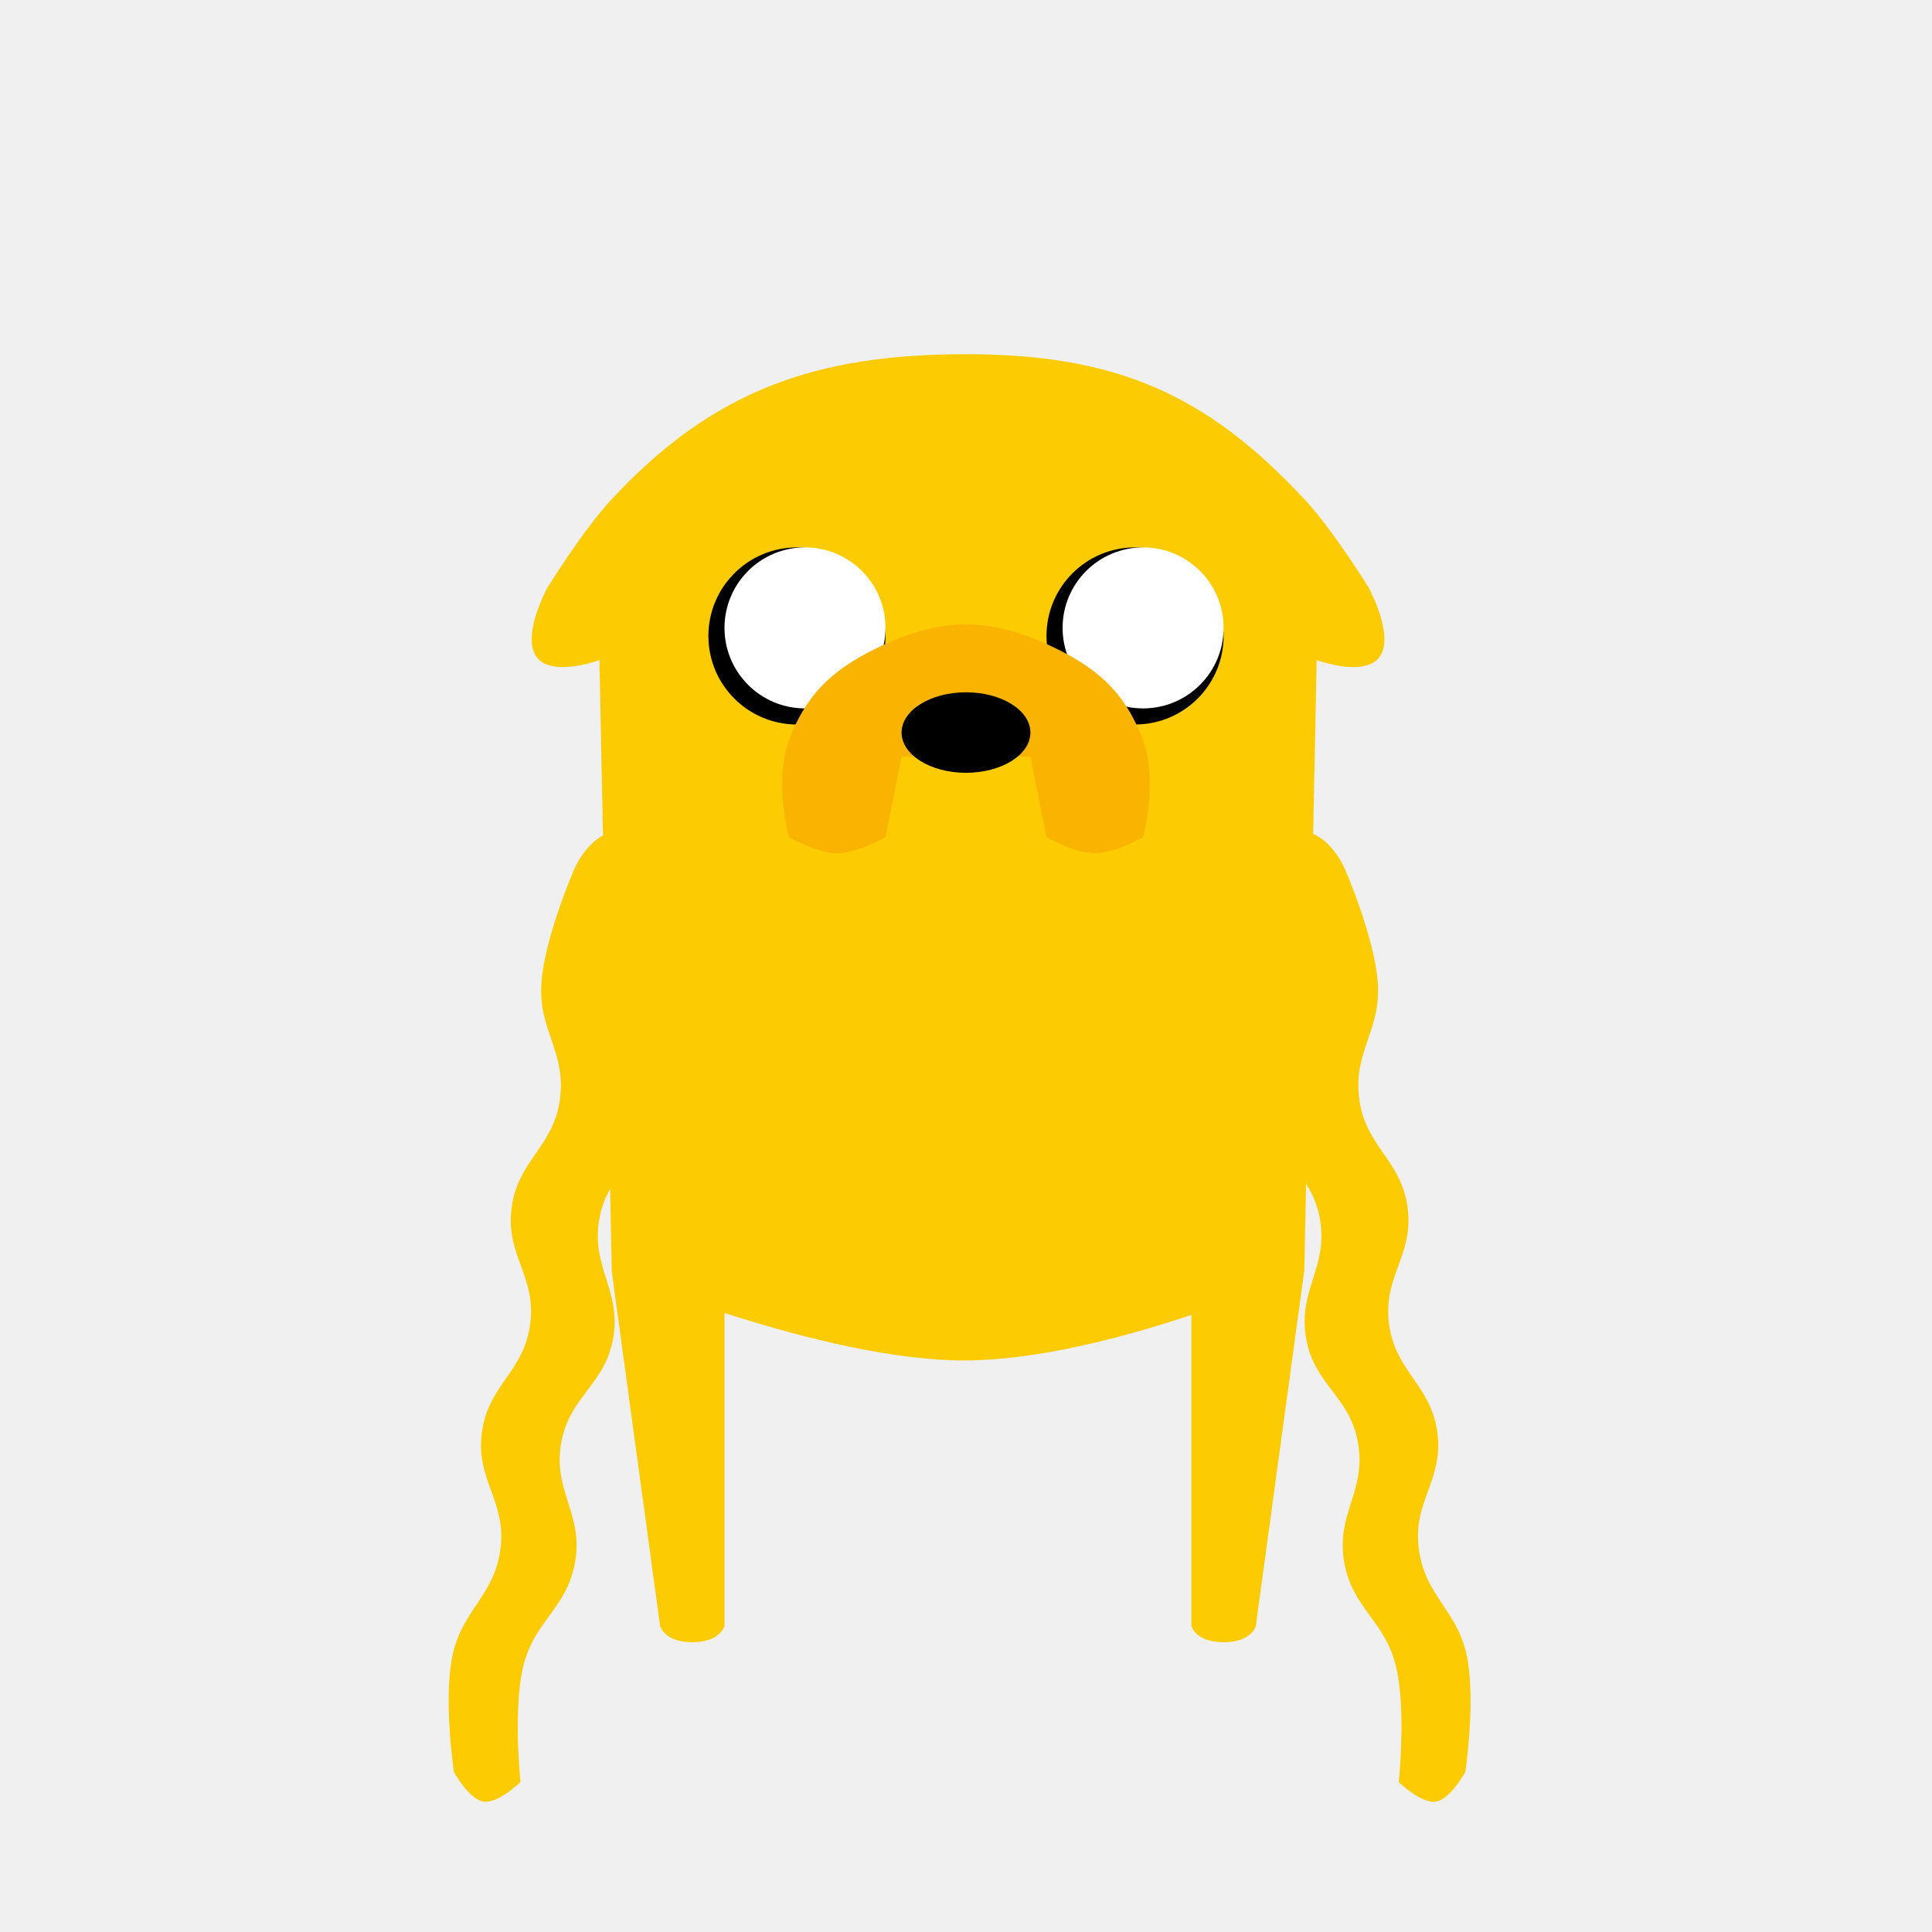
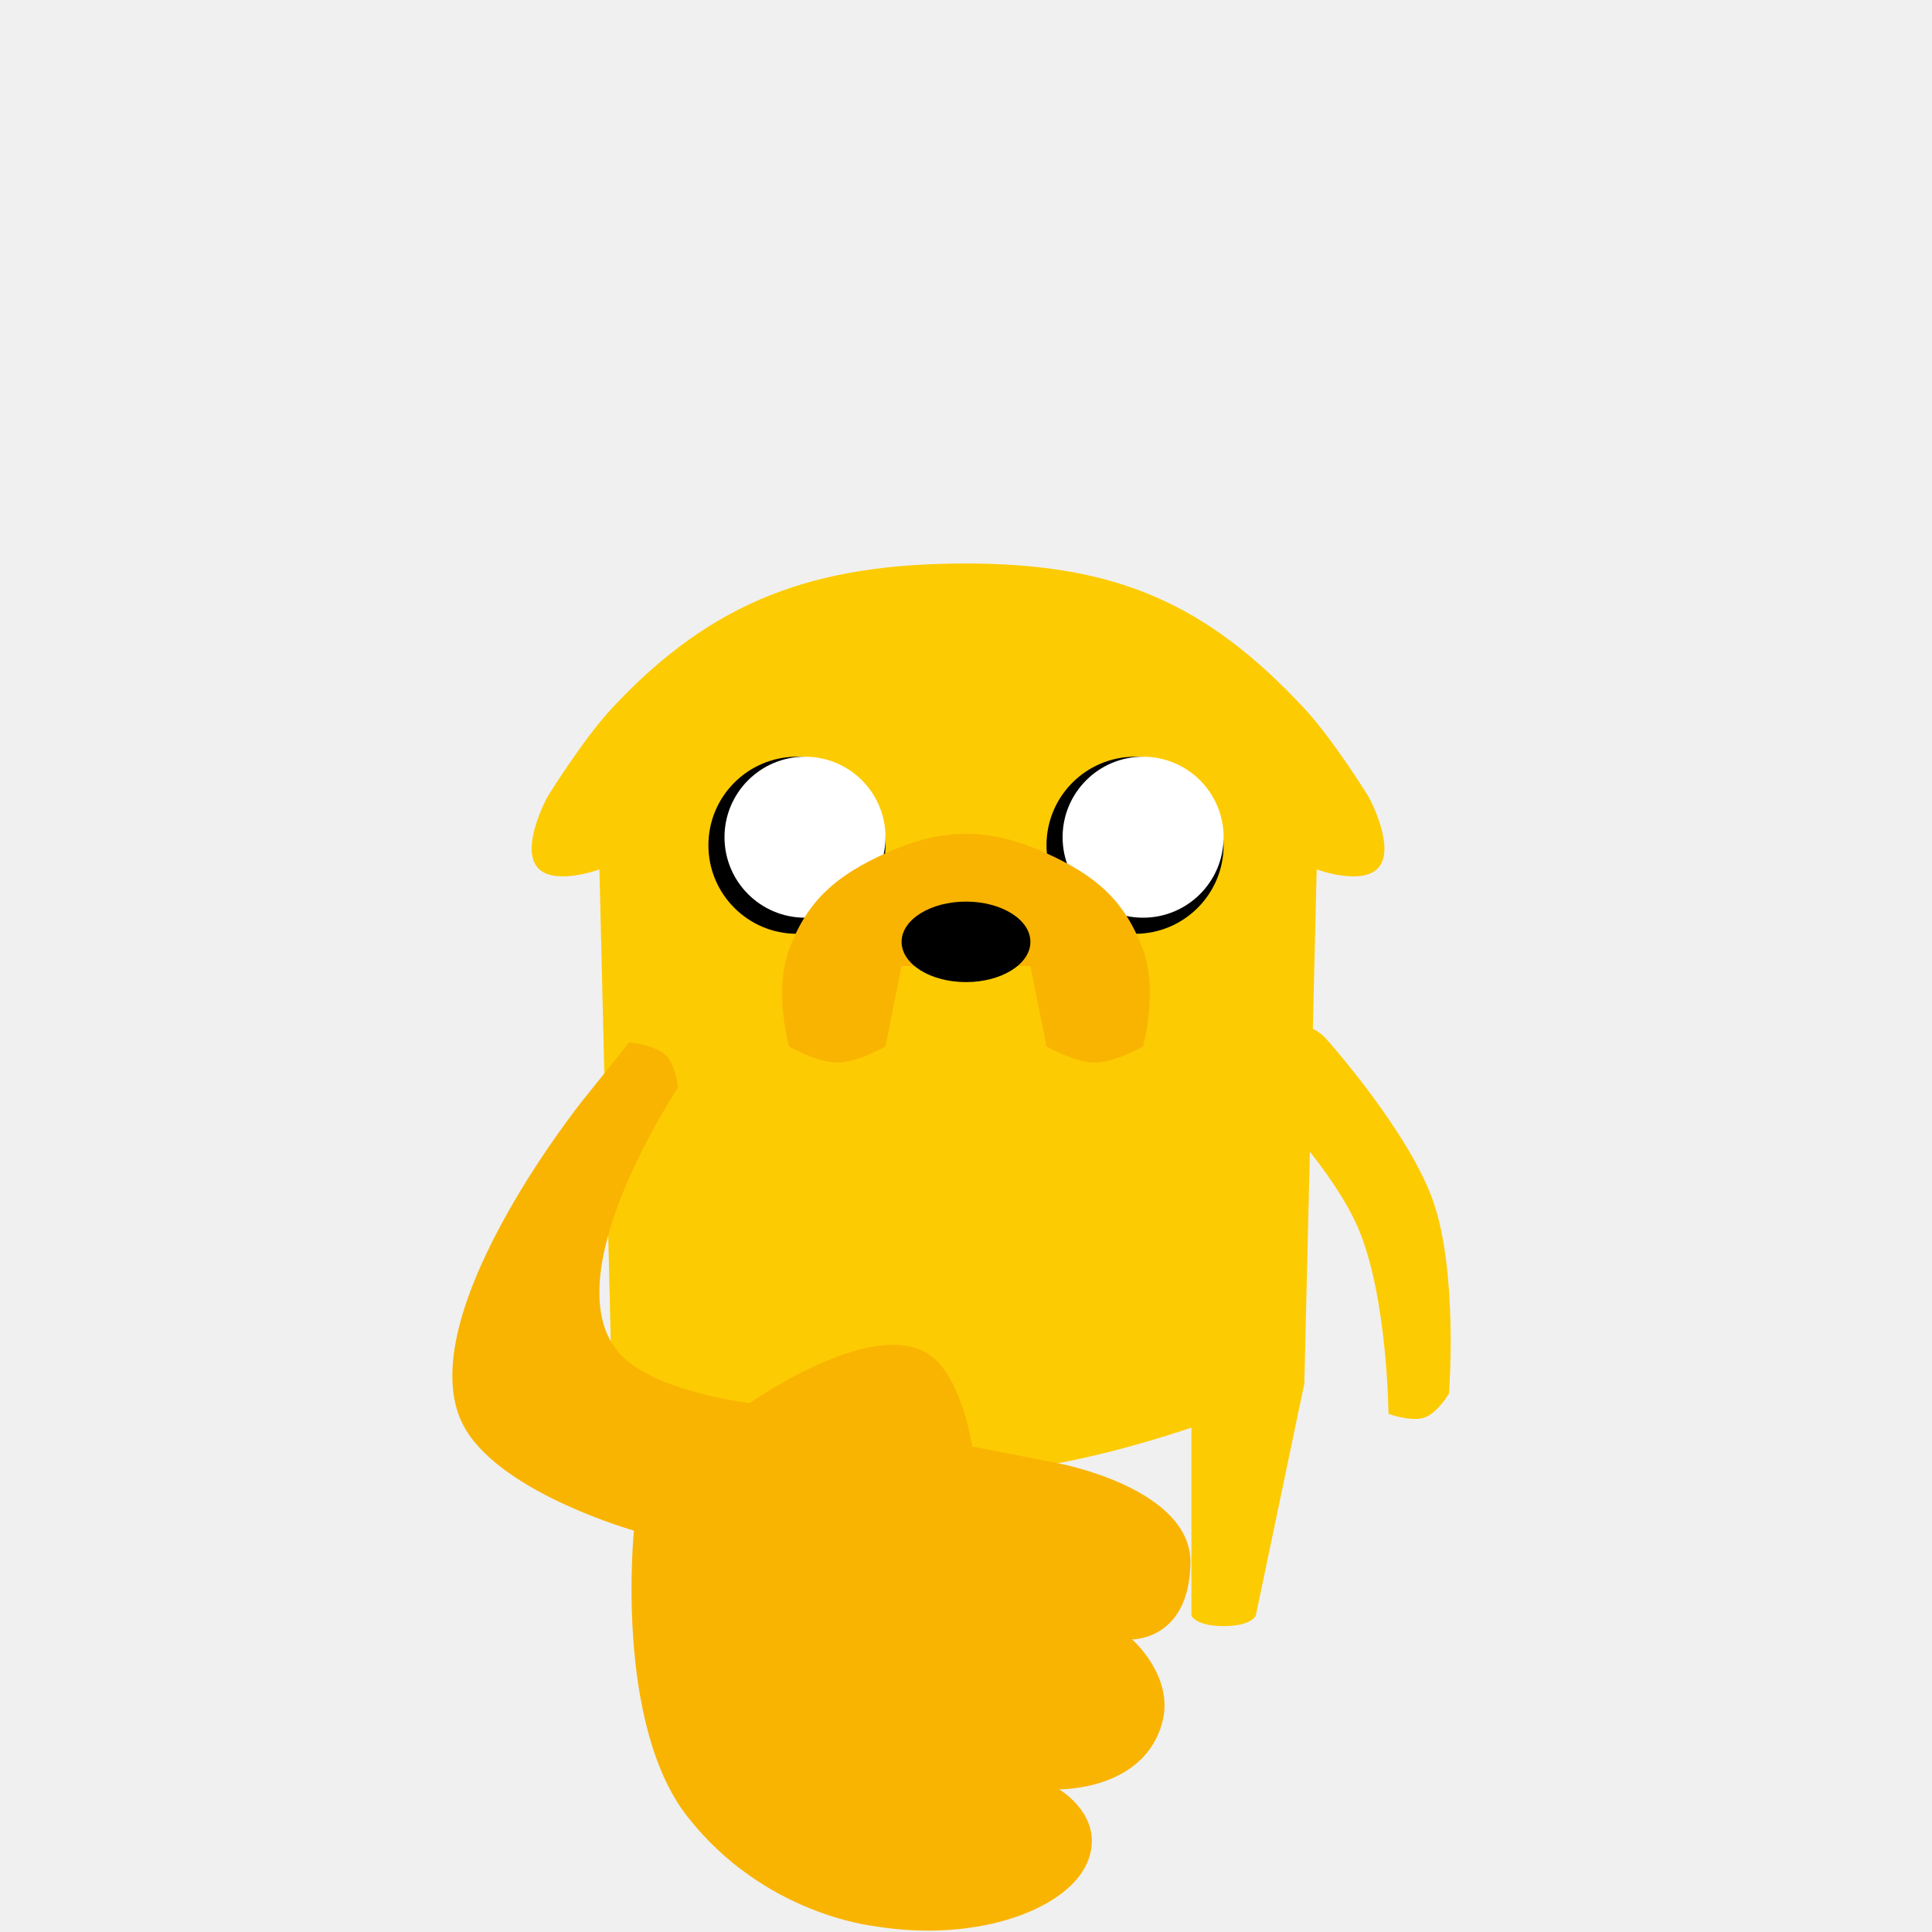
<svg xmlns="http://www.w3.org/2000/svg" width="120" height="120" viewBox="0 0 120 120" fill="none">
-   <path d="M60 22C50.717 22 44.322 24.203 38 31C36.191 32.945 34 36.5 34 36.5C34 36.5 32.186 39.816 33.5 41C34.583 41.975 37.231 41 37.231 41L38 79C38 79 51.144 84.548 60 84.5C68.856 84.452 81.012 79 81.012 79L81.781 41C81.781 41 84.429 41.975 85.512 41C86.825 39.816 85.012 36.5 85.012 36.5C85.012 36.5 82.821 32.944 81.012 31C74.93 24.465 69.283 22 60 22Z" fill="#FDCB02" />
-   <path d="M41 101L38 79L45 81.5V101C45 101 44.746 102 43 102C41.254 102 41 101 41 101Z" fill="#FDCB02" />
-   <path d="M78 101L81 79L74 81.5V101C74 101 74.254 102 76 102C77.746 102 78 101 78 101Z" fill="#FDCB02" />
-   <circle cx="49.5" cy="39.5" r="5.5" fill="black" />
-   <circle cx="50" cy="39" r="5" fill="white" />
-   <circle cx="70.5" cy="39.5" r="5.5" fill="black" />
-   <circle cx="71" cy="39" r="5" fill="white" />
-   <path d="M49 46C50.146 42.891 51.983 41.371 55 40C58.555 38.384 61.445 38.384 65 40C68.017 41.371 69.854 42.891 71 46C71.945 48.565 71 52 71 52C71 52 69.235 53 68 53C66.765 53 65 52 65 52L64 47H56L55 52C55 52 53.235 53 52 53C50.765 53 49 52 49 52C49 52 48.055 48.565 49 46Z" fill="#F9B402" />
-   <ellipse cx="60" cy="45.5" rx="4" ry="2.5" fill="black" />
-   <path d="M91.013 110.064C91.013 110.064 90.079 111.767 89.176 111.903C88.273 112.04 86.877 110.689 86.877 110.689C86.877 110.689 87.351 106.308 86.728 103.586C86.053 100.637 83.969 99.946 83.477 96.951C82.996 94.016 84.844 92.627 84.362 89.692C83.871 86.697 81.603 86.052 81.112 83.057C80.63 80.122 82.478 78.733 81.997 75.797C81.505 72.802 79.237 72.158 78.746 69.163C78.264 66.228 79.943 64.858 79.631 61.903C79.334 59.088 77.414 55.112 77.414 55.112C77.414 55.112 77.571 51.965 80.054 51.589C82.538 51.214 83.618 54.174 83.618 54.174C83.618 54.174 85.366 58.219 85.576 61.004C85.804 64.021 84.017 65.296 84.433 68.303C84.841 71.249 87.017 72.03 87.425 74.976C87.841 77.983 85.865 79.269 86.281 82.275C86.689 85.222 88.866 86.002 89.274 88.949C89.69 91.955 87.714 93.241 88.13 96.248C88.538 99.194 90.547 100.006 91.122 102.921C91.671 105.698 91.013 110.064 91.013 110.064Z" fill="#FDCB02" />
-   <path d="M28.195 110.064C28.195 110.064 29.129 111.767 30.032 111.903C30.935 112.04 32.331 110.689 32.331 110.689C32.331 110.689 31.857 106.308 32.48 103.586C33.155 100.637 35.239 99.946 35.731 96.951C36.212 94.016 34.364 92.627 34.846 89.692C35.337 86.697 37.605 86.052 38.096 83.057C38.578 80.122 36.73 78.733 37.211 75.797C37.703 72.802 39.97 72.158 40.462 69.163C40.944 66.228 39.265 64.858 39.577 61.903C39.874 59.088 41.794 55.112 41.794 55.112C41.794 55.112 41.637 51.965 39.154 51.589C36.67 51.214 35.59 54.174 35.59 54.174C35.59 54.174 33.842 58.219 33.632 61.004C33.404 64.021 35.191 65.296 34.775 68.303C34.367 71.249 32.191 72.03 31.783 74.976C31.367 77.983 33.343 79.269 32.926 82.275C32.519 85.222 30.342 86.002 29.934 88.949C29.518 91.955 31.494 93.241 31.078 96.248C30.67 99.194 28.661 100.006 28.085 102.921C27.537 105.698 28.195 110.064 28.195 110.064Z" fill="#FDCB02" />
+   <g clip-path="url(#clip0)">
+     <path d="M60 35C50.717 35 44.322 37.203 38 44C36.191 45.945 34 49.5 34 49.5C34 49.5 32.186 52.816 33.5 54C34.583 54.975 37.231 54 37.231 54L38 86C38 86 51.144 91.548 60 91.5C68.856 91.452 81.012 86 81.012 86L81.781 54C81.781 54 84.429 54.975 85.512 54C86.825 52.816 85.012 49.5 85.012 49.5C85.012 49.5 82.821 45.944 81.012 44C74.93 37.465 69.283 35 60 35Z" fill="#FDCB02" />
+     <path d="M41 100.348L38 86L45 87.63V100.348C45 100.348 44.746 101 43 101C41.254 101 41 100.348 41 100.348Z" fill="#FDCB02" />
+     <path d="M78 100.348L81 86L74 87.63V100.348C74 100.348 74.254 101 76 101C77.746 101 78 100.348 78 100.348Z" fill="#FDCB02" />
+     <circle cx="49.5" cy="52.5" r="5.5" fill="black" />
+     <circle cx="50" cy="52" r="5" fill="white" />
+     <circle cx="70.5" cy="52.5" r="5.5" fill="black" />
+     <circle cx="71" cy="52" r="5" fill="white" />
+     <path d="M49 59C50.146 55.891 51.983 54.371 55 53C58.555 51.384 61.445 51.384 65 53C68.017 54.371 69.854 55.891 71 59C71.945 61.565 71 65 71 65C71 65 69.235 66 68 66C66.765 66 65 65 65 65L64 60H56L55 65C55 65 53.235 66 52 66C50.765 66 49 65 49 65C49 65 48.055 61.565 49 59Z" fill="#F9B402" />
+     <ellipse cx="60" cy="58.5" rx="4" ry="2.5" fill="black" />
+     <path d="M89.999 86.553C89.999 86.553 89.282 87.777 88.462 88.052C87.641 88.328 86.241 87.816 86.241 87.816C86.241 87.816 86.183 80.44 84.314 76.179C82.412 71.84 76.75 66.437 76.75 66.437C76.75 66.437 76.628 64.512 78.885 63.754C81.142 62.995 82.388 64.542 82.388 64.542C82.388 64.542 87.478 70.226 89.013 74.6C90.576 79.053 89.999 86.553 89.999 86.553Z" fill="#FDCB02" />
+     <path d="M42.686 112.819C38.154 107.012 39.375 95.069 39.375 95.069C39.375 95.069 31.378 92.816 28.947 88.829C24.974 82.316 36.191 68.349 36.191 68.349L39.082 64.744C39.082 64.744 40.774 64.889 41.428 65.615C41.964 66.21 42.119 67.544 42.119 67.544C42.119 67.544 33.818 79.963 38.845 84.423C41.192 86.506 46.563 87.153 46.563 87.153C46.563 87.153 54.48 81.541 57.909 84.279C59.789 85.781 60.387 89.847 60.387 89.847L65.833 90.909C65.833 90.909 74.024 92.467 73.942 97.093C73.856 101.891 70.315 101.824 70.315 101.824C70.315 101.824 72.932 104.109 72.202 106.936C71.091 111.238 65.78 111.137 65.78 111.137C65.78 111.137 68.603 112.769 67.603 115.512C66.512 118.504 60.831 120.715 54.313 119.638C54.169 119.614 47.435 118.904 42.686 112.819Z" fill="#F9B402" />
+   </g>
+   <defs>
+     <clipPath id="clip0">
+       <rect width="120" height="120" fill="white" />
+     </clipPath>
+   </defs>
</svg>
